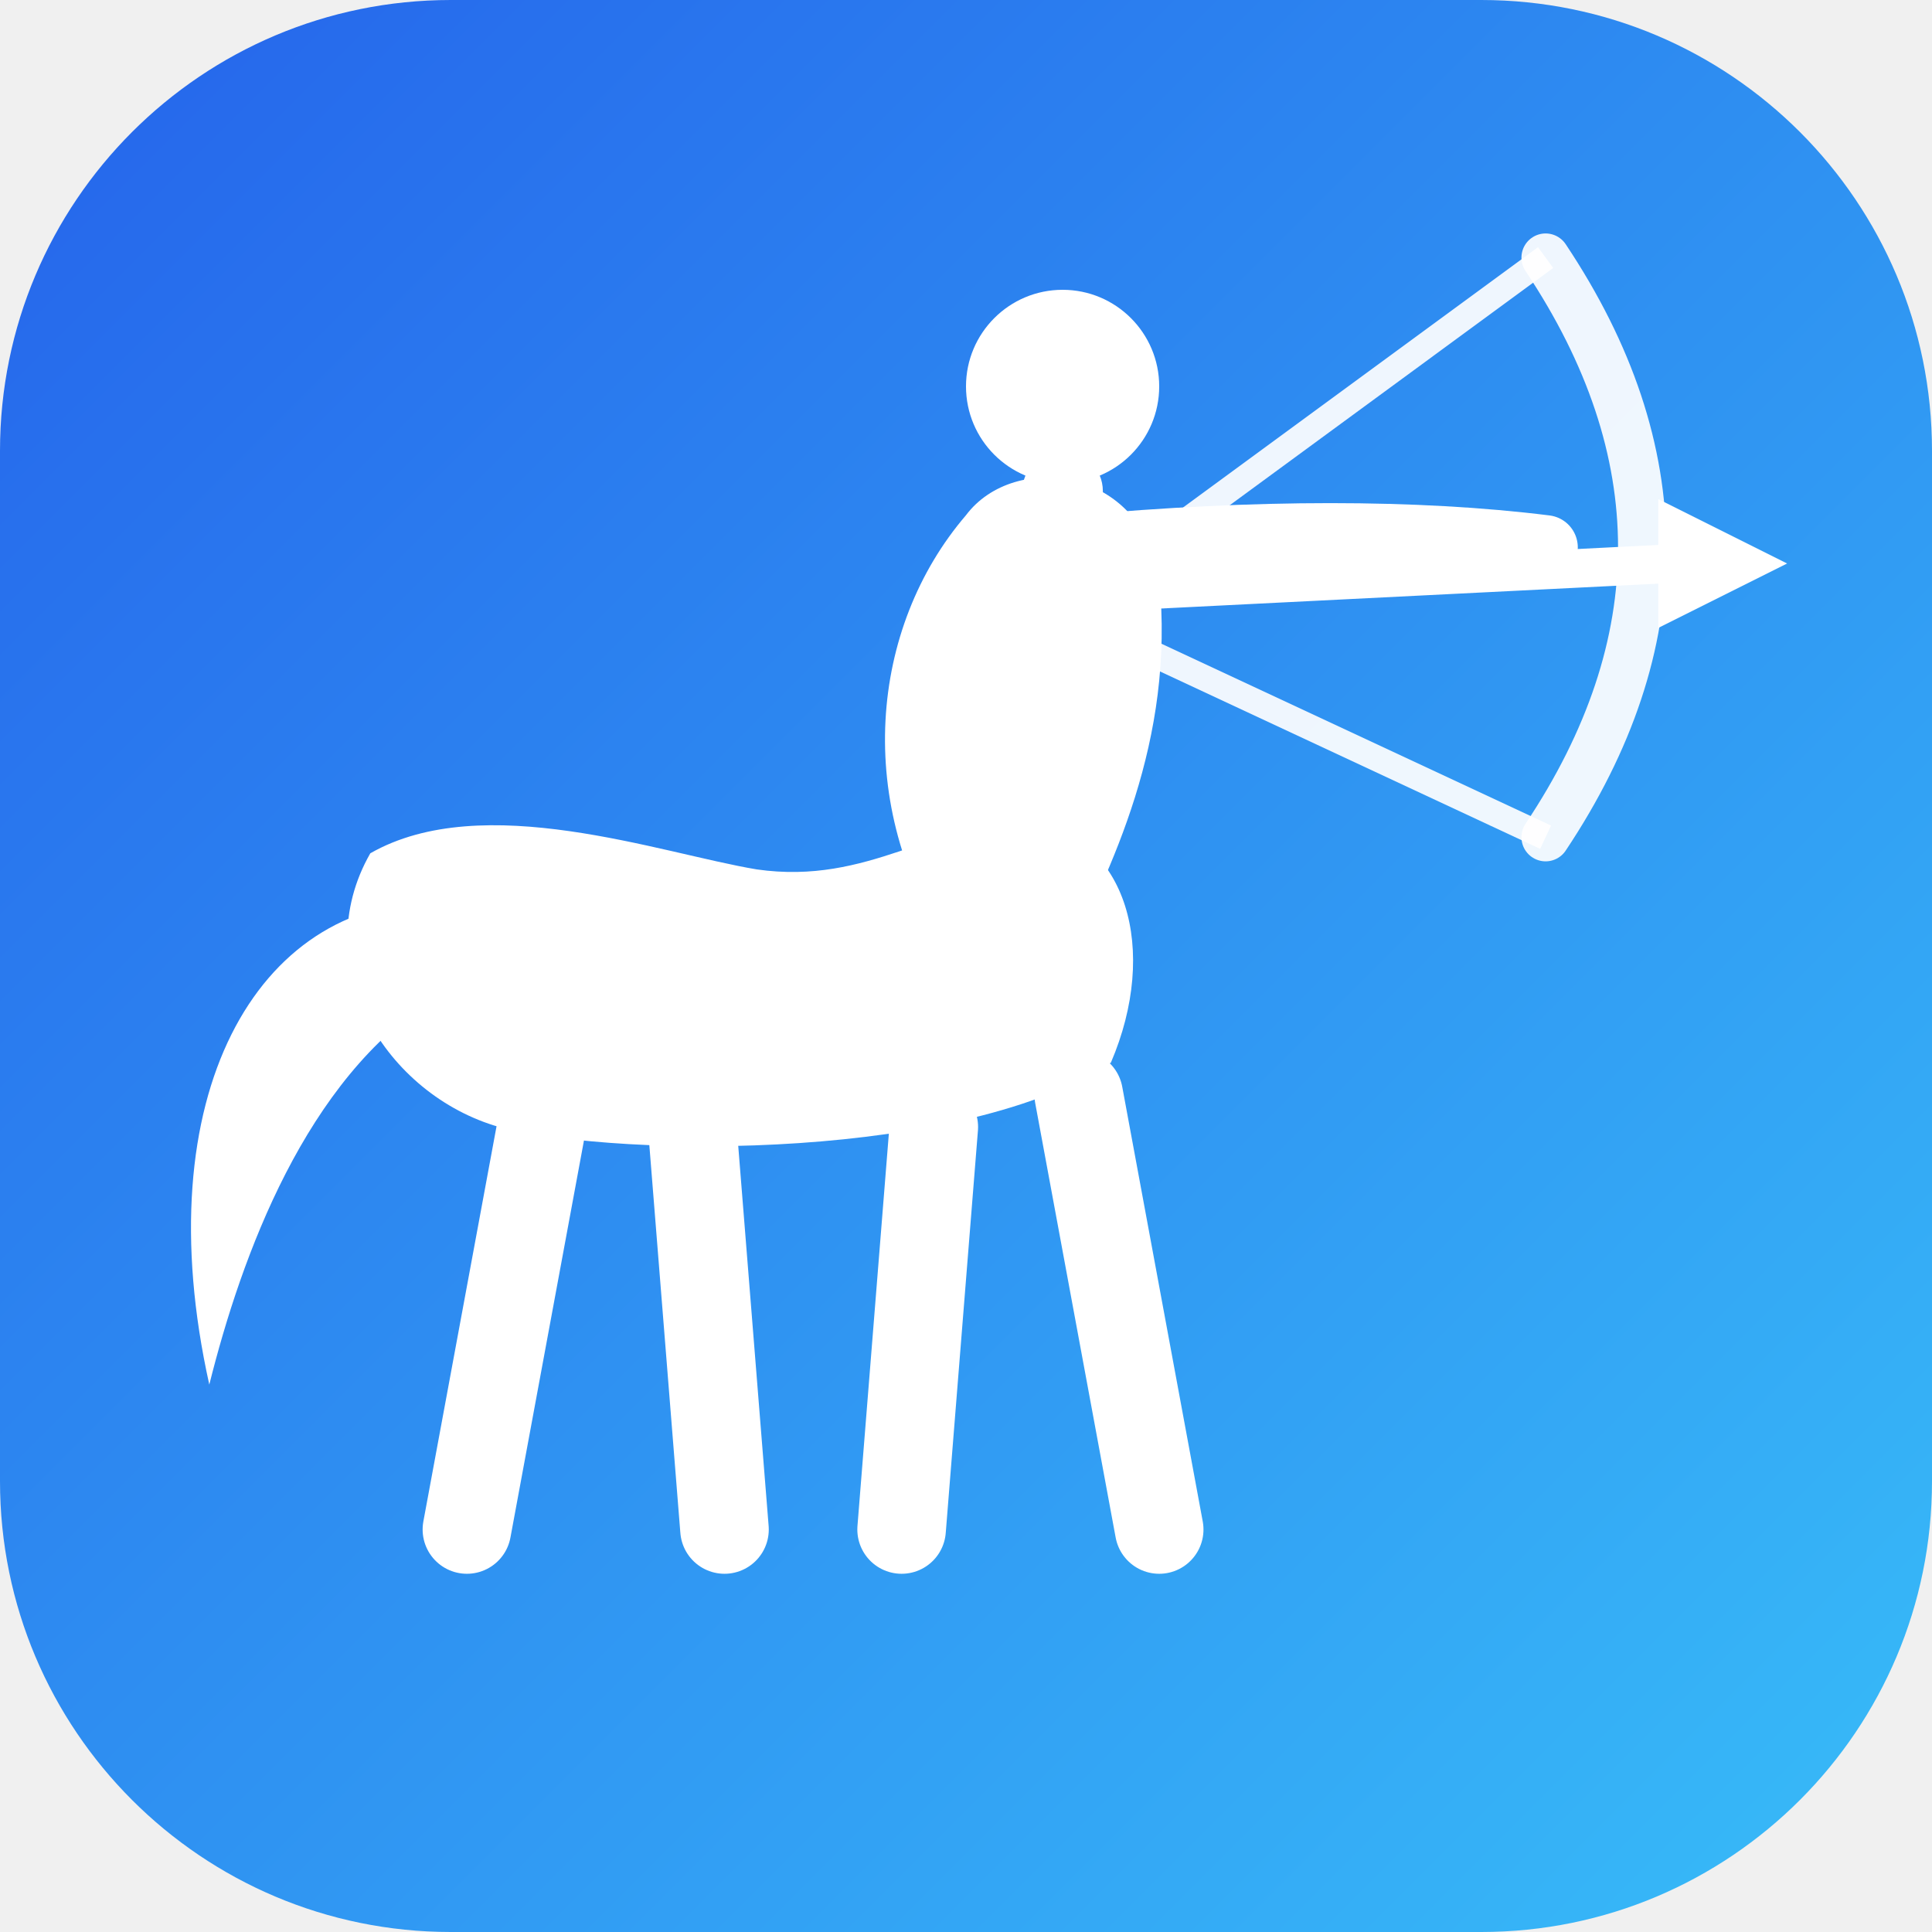
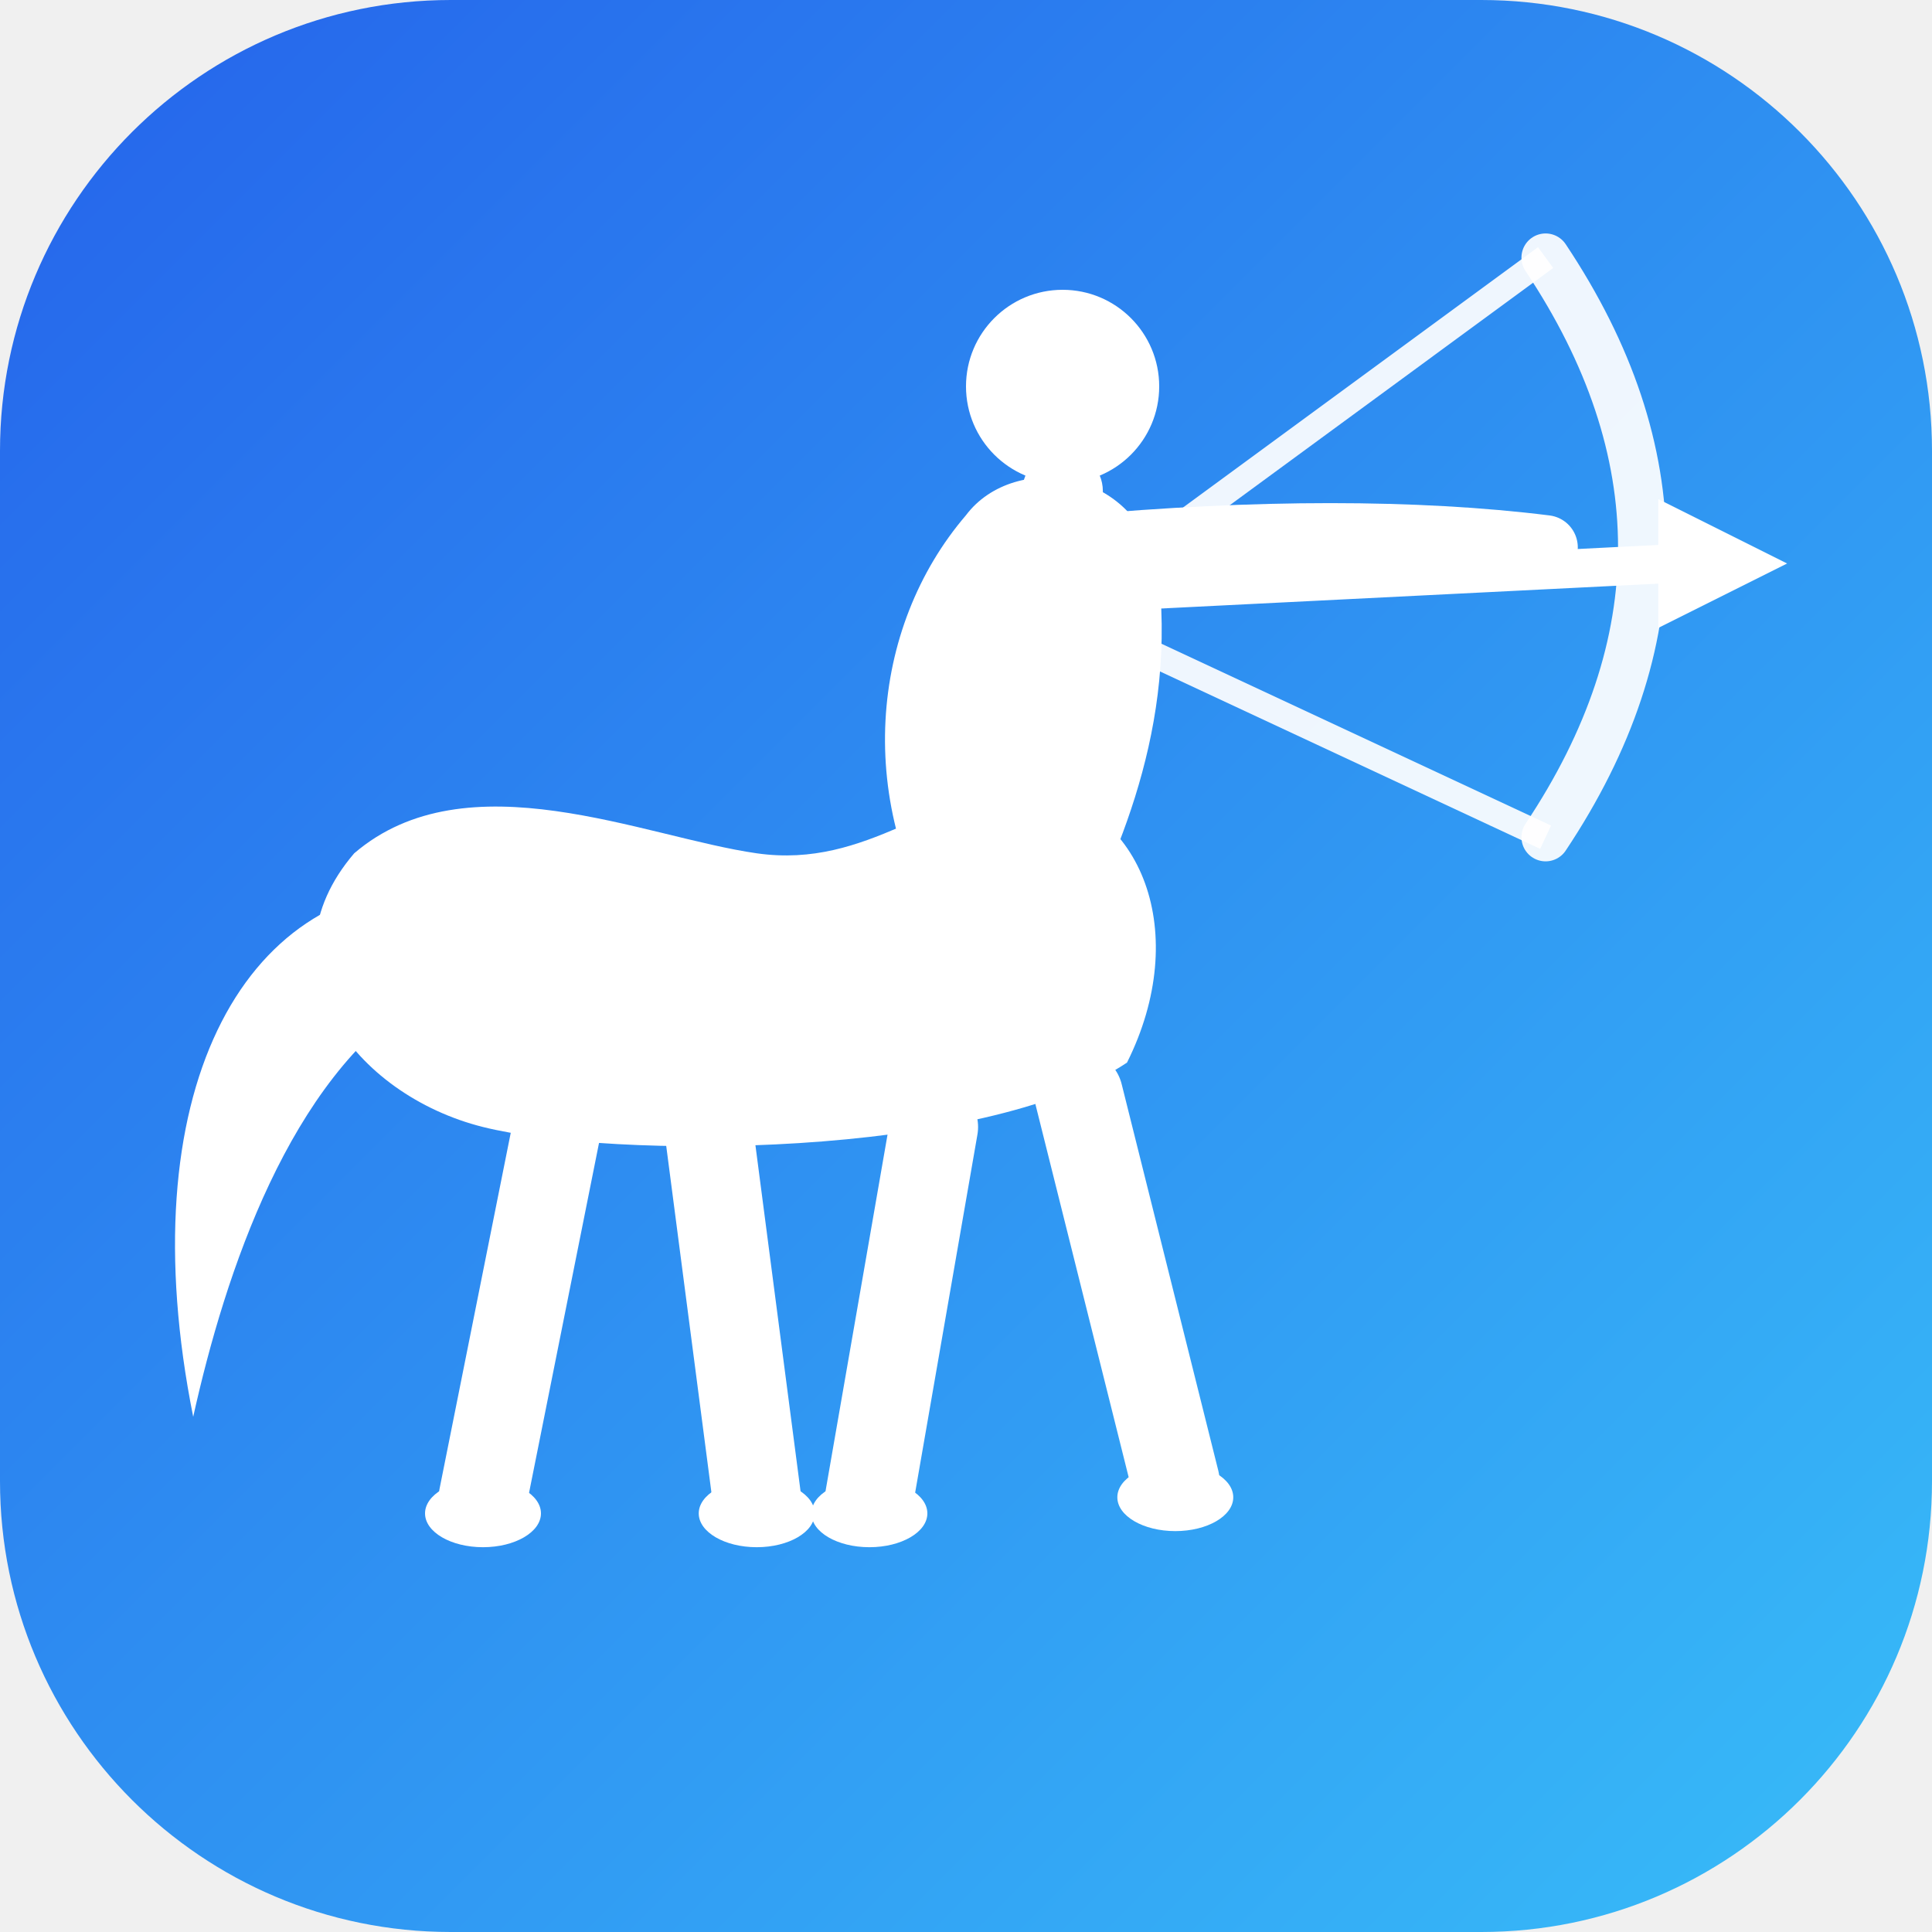
<svg xmlns="http://www.w3.org/2000/svg" viewBox="0 0 120 120" width="120" height="120" role="img" aria-label="Kyro centaur icon">
  <defs>
    <linearGradient id="bg" x1="0" y1="0" x2="1" y2="1">
      <stop offset="0" stop-color="#2563EB" />
      <stop offset="1" stop-color="#38BDF8" />
    </linearGradient>
  </defs>
  <rect x="0" y="0" width="120" height="120" rx="28" fill="url(#bg)" />
  <g fill="none" stroke="#FFFFFF" stroke-width="5.5" stroke-linecap="round">
-     <path d="M34 68 L29 95" />
-     <path d="M43 70 L45 95" />
-     <path d="M58 70 L56 95" />
-     <path d="M67 68 L72 95" />
+     <path d="M35 68 L30 93" />
+     <path d="M44 70 L47 93" />
+     <path d="M58 70 L54 93" />
+     <path d="M67 68 L73 92" />
  </g>
  <g fill="#FFFFFF">
-     <path d="M27 56 C16 56 9 68 13 86 C15 78 19 67 27 62 C29 60 30 58 30 57 Z" />
-     <path d="M23 53 C30 49 41 53 47 54 C54 55 58 51 64 51              C70 52 72 59 69 66 C60 72 39 72 31 70              C24 68 19 60 23 53 Z" />
+     <ellipse cx="30" cy="94" rx="3.6" ry="2.1" />
+     <ellipse cx="47" cy="94" rx="3.6" ry="2.1" />
+     <ellipse cx="54" cy="94" rx="3.6" ry="2.1" />
+     <ellipse cx="73" cy="93" rx="3.6" ry="2.1" />
+   </g>
+   <g fill="#FFFFFF">
+     <path d="M27 55 C15 55 8 68 12 88 C14 79 18 67 26 62 C29 60 30 57 30 56 Z" />
+     <path d="M22 53 C29 47 40 52 47 53 C54 54 58 49 64 49              C71 50 74 58 70 66 C61 72 38 72 30 70              C22 68 16 60 22 53 Z" />
    <path d="M59 59 C53 50 54 39 60 32 C63 28 71 29 72 36              C73 46 69 54 66 60 Z" />
    <circle cx="66" cy="24" r="6" />
    <rect x="63.5" y="28" width="5" height="7" rx="2.5" />
  </g>
  <g fill="none" stroke="#FFFFFF" stroke-width="4" stroke-linecap="round">
    <path d="M67 34 C78 33 88 33 96 34" />
    <path d="M64 36 C66 37 65 38 66 38" />
  </g>
  <path d="M96 16 Q108 34 96 52" fill="none" stroke="#FFFFFF" stroke-width="3" stroke-linecap="round" opacity="0.92" />
  <path d="M96 16 L66 38 L96 52" fill="none" stroke="#FFFFFF" stroke-width="1.6" opacity="0.92" />
  <line x1="64" y1="37" x2="104" y2="35" stroke="#FFFFFF" stroke-width="2.4" stroke-linecap="round" />
  <polygon points="103,31 111,35 103,39" fill="#FFFFFF" />
</svg>
